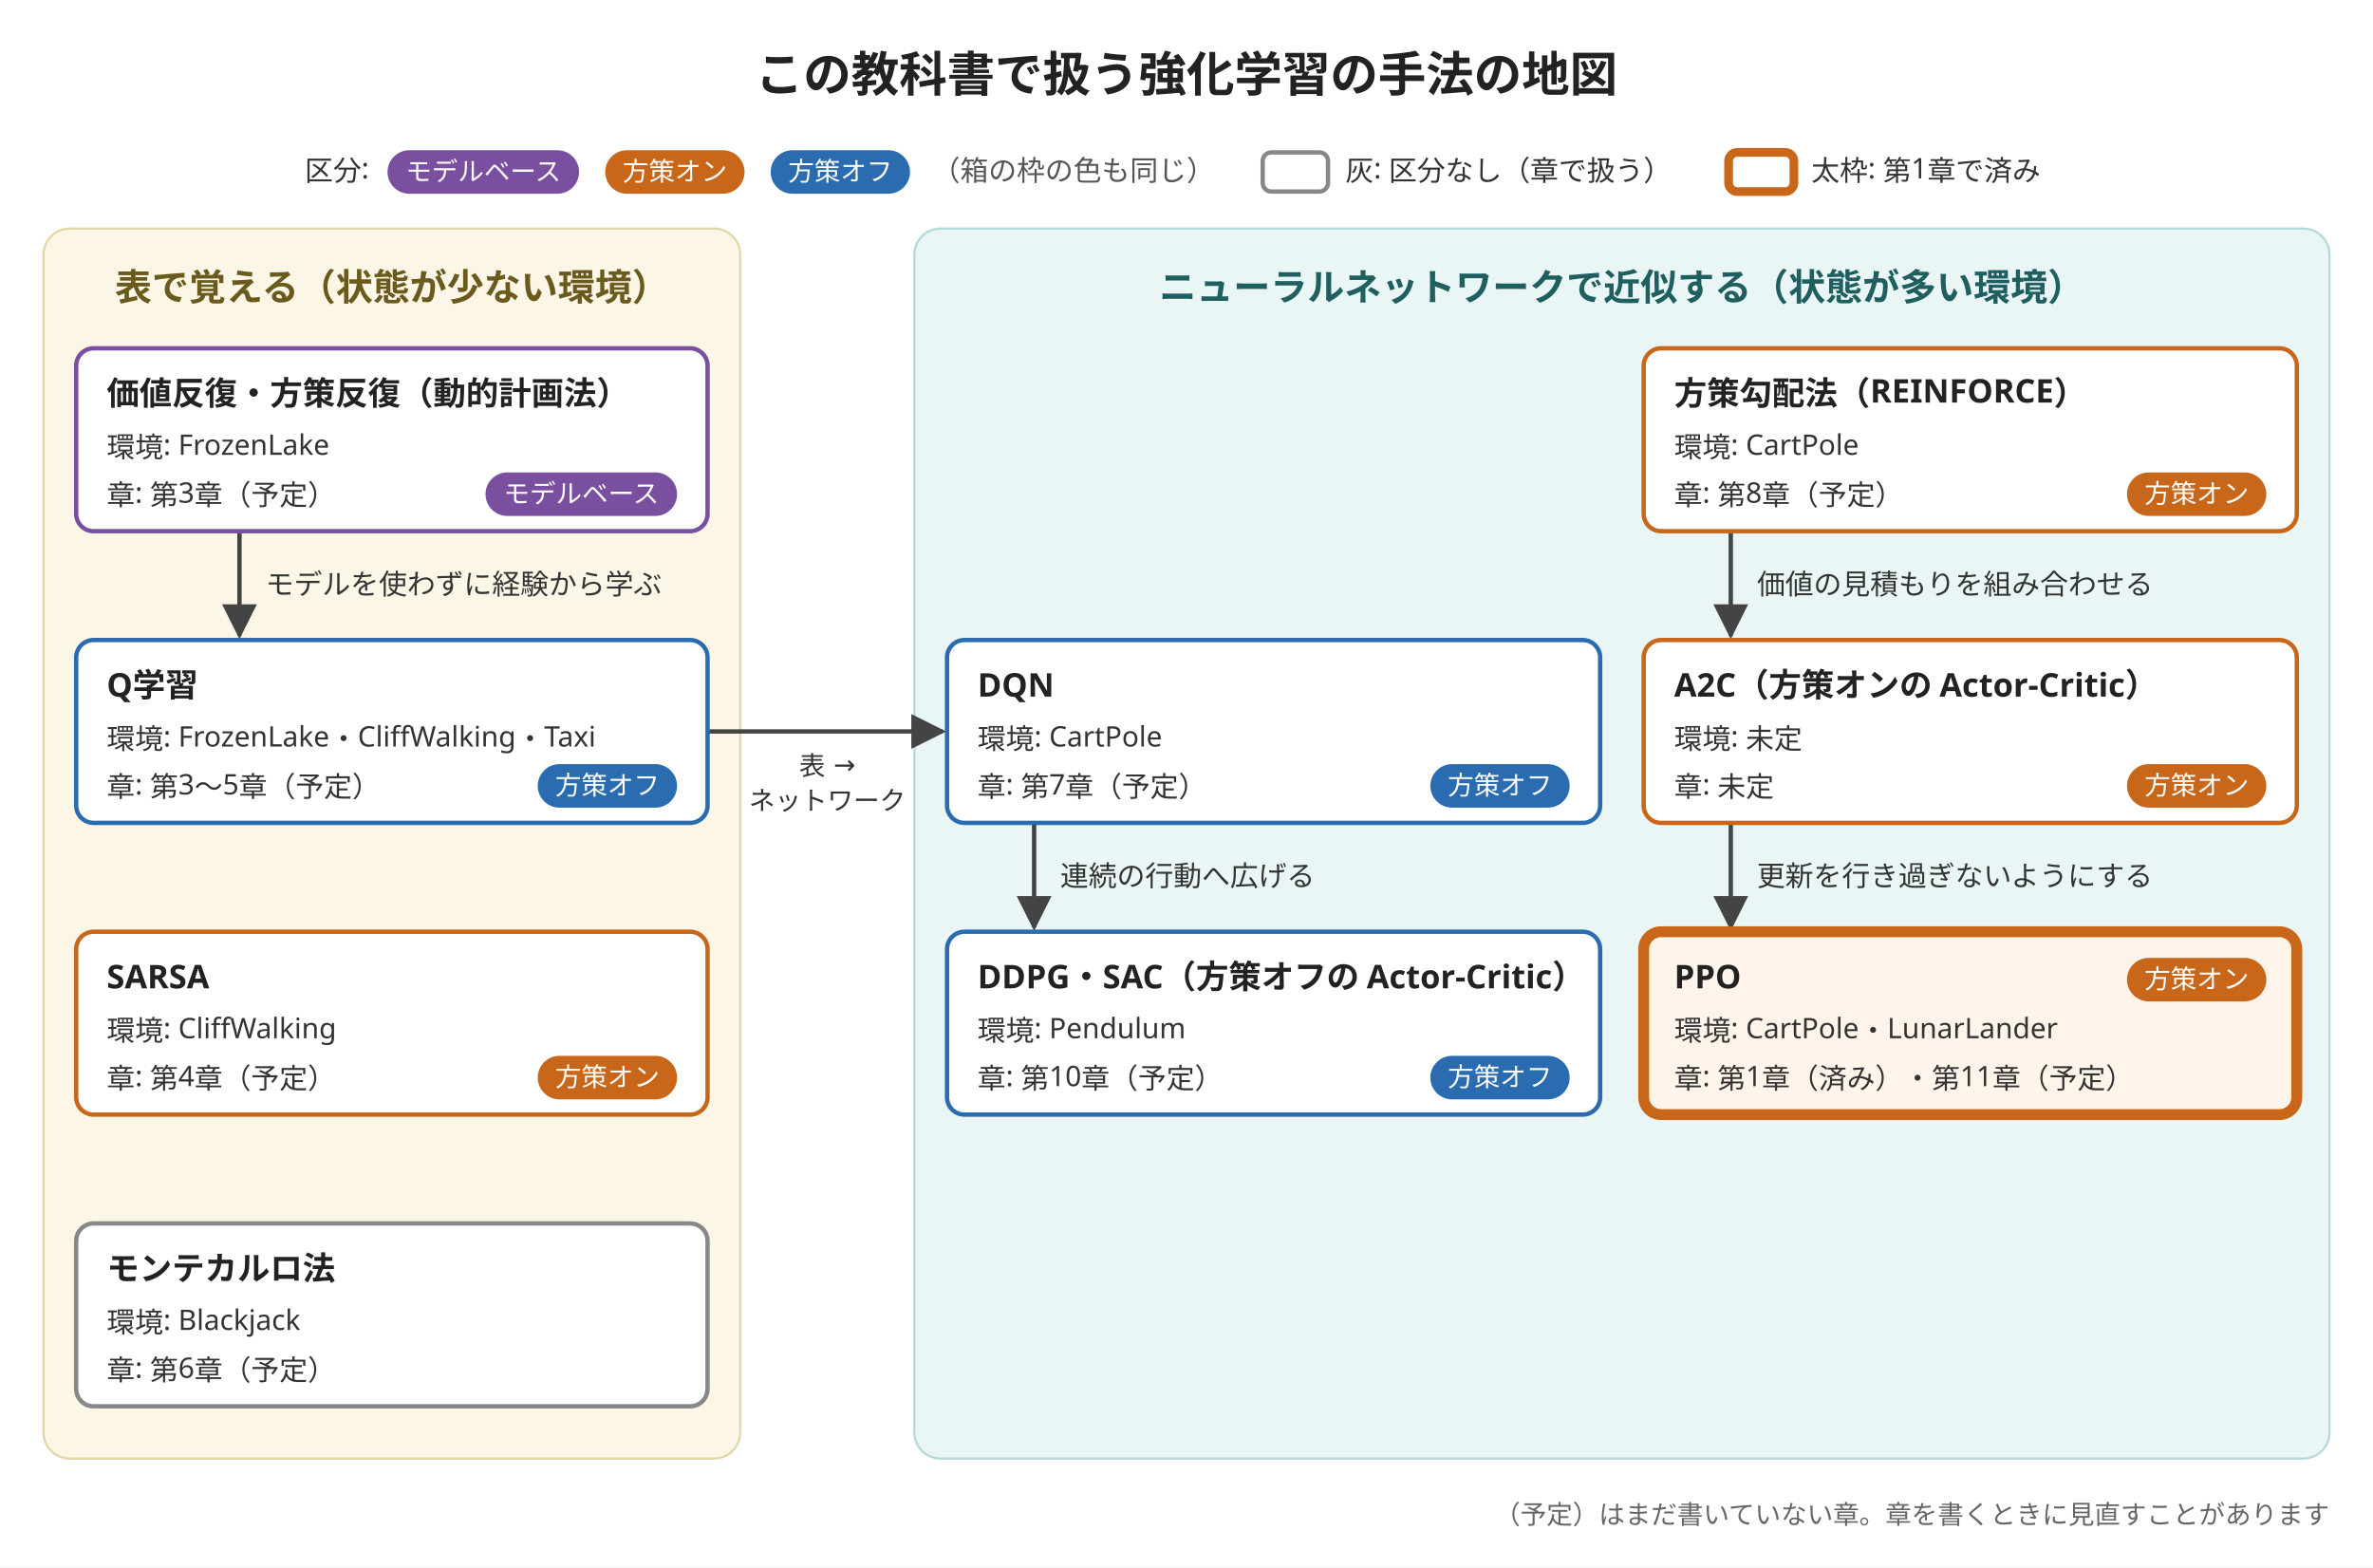
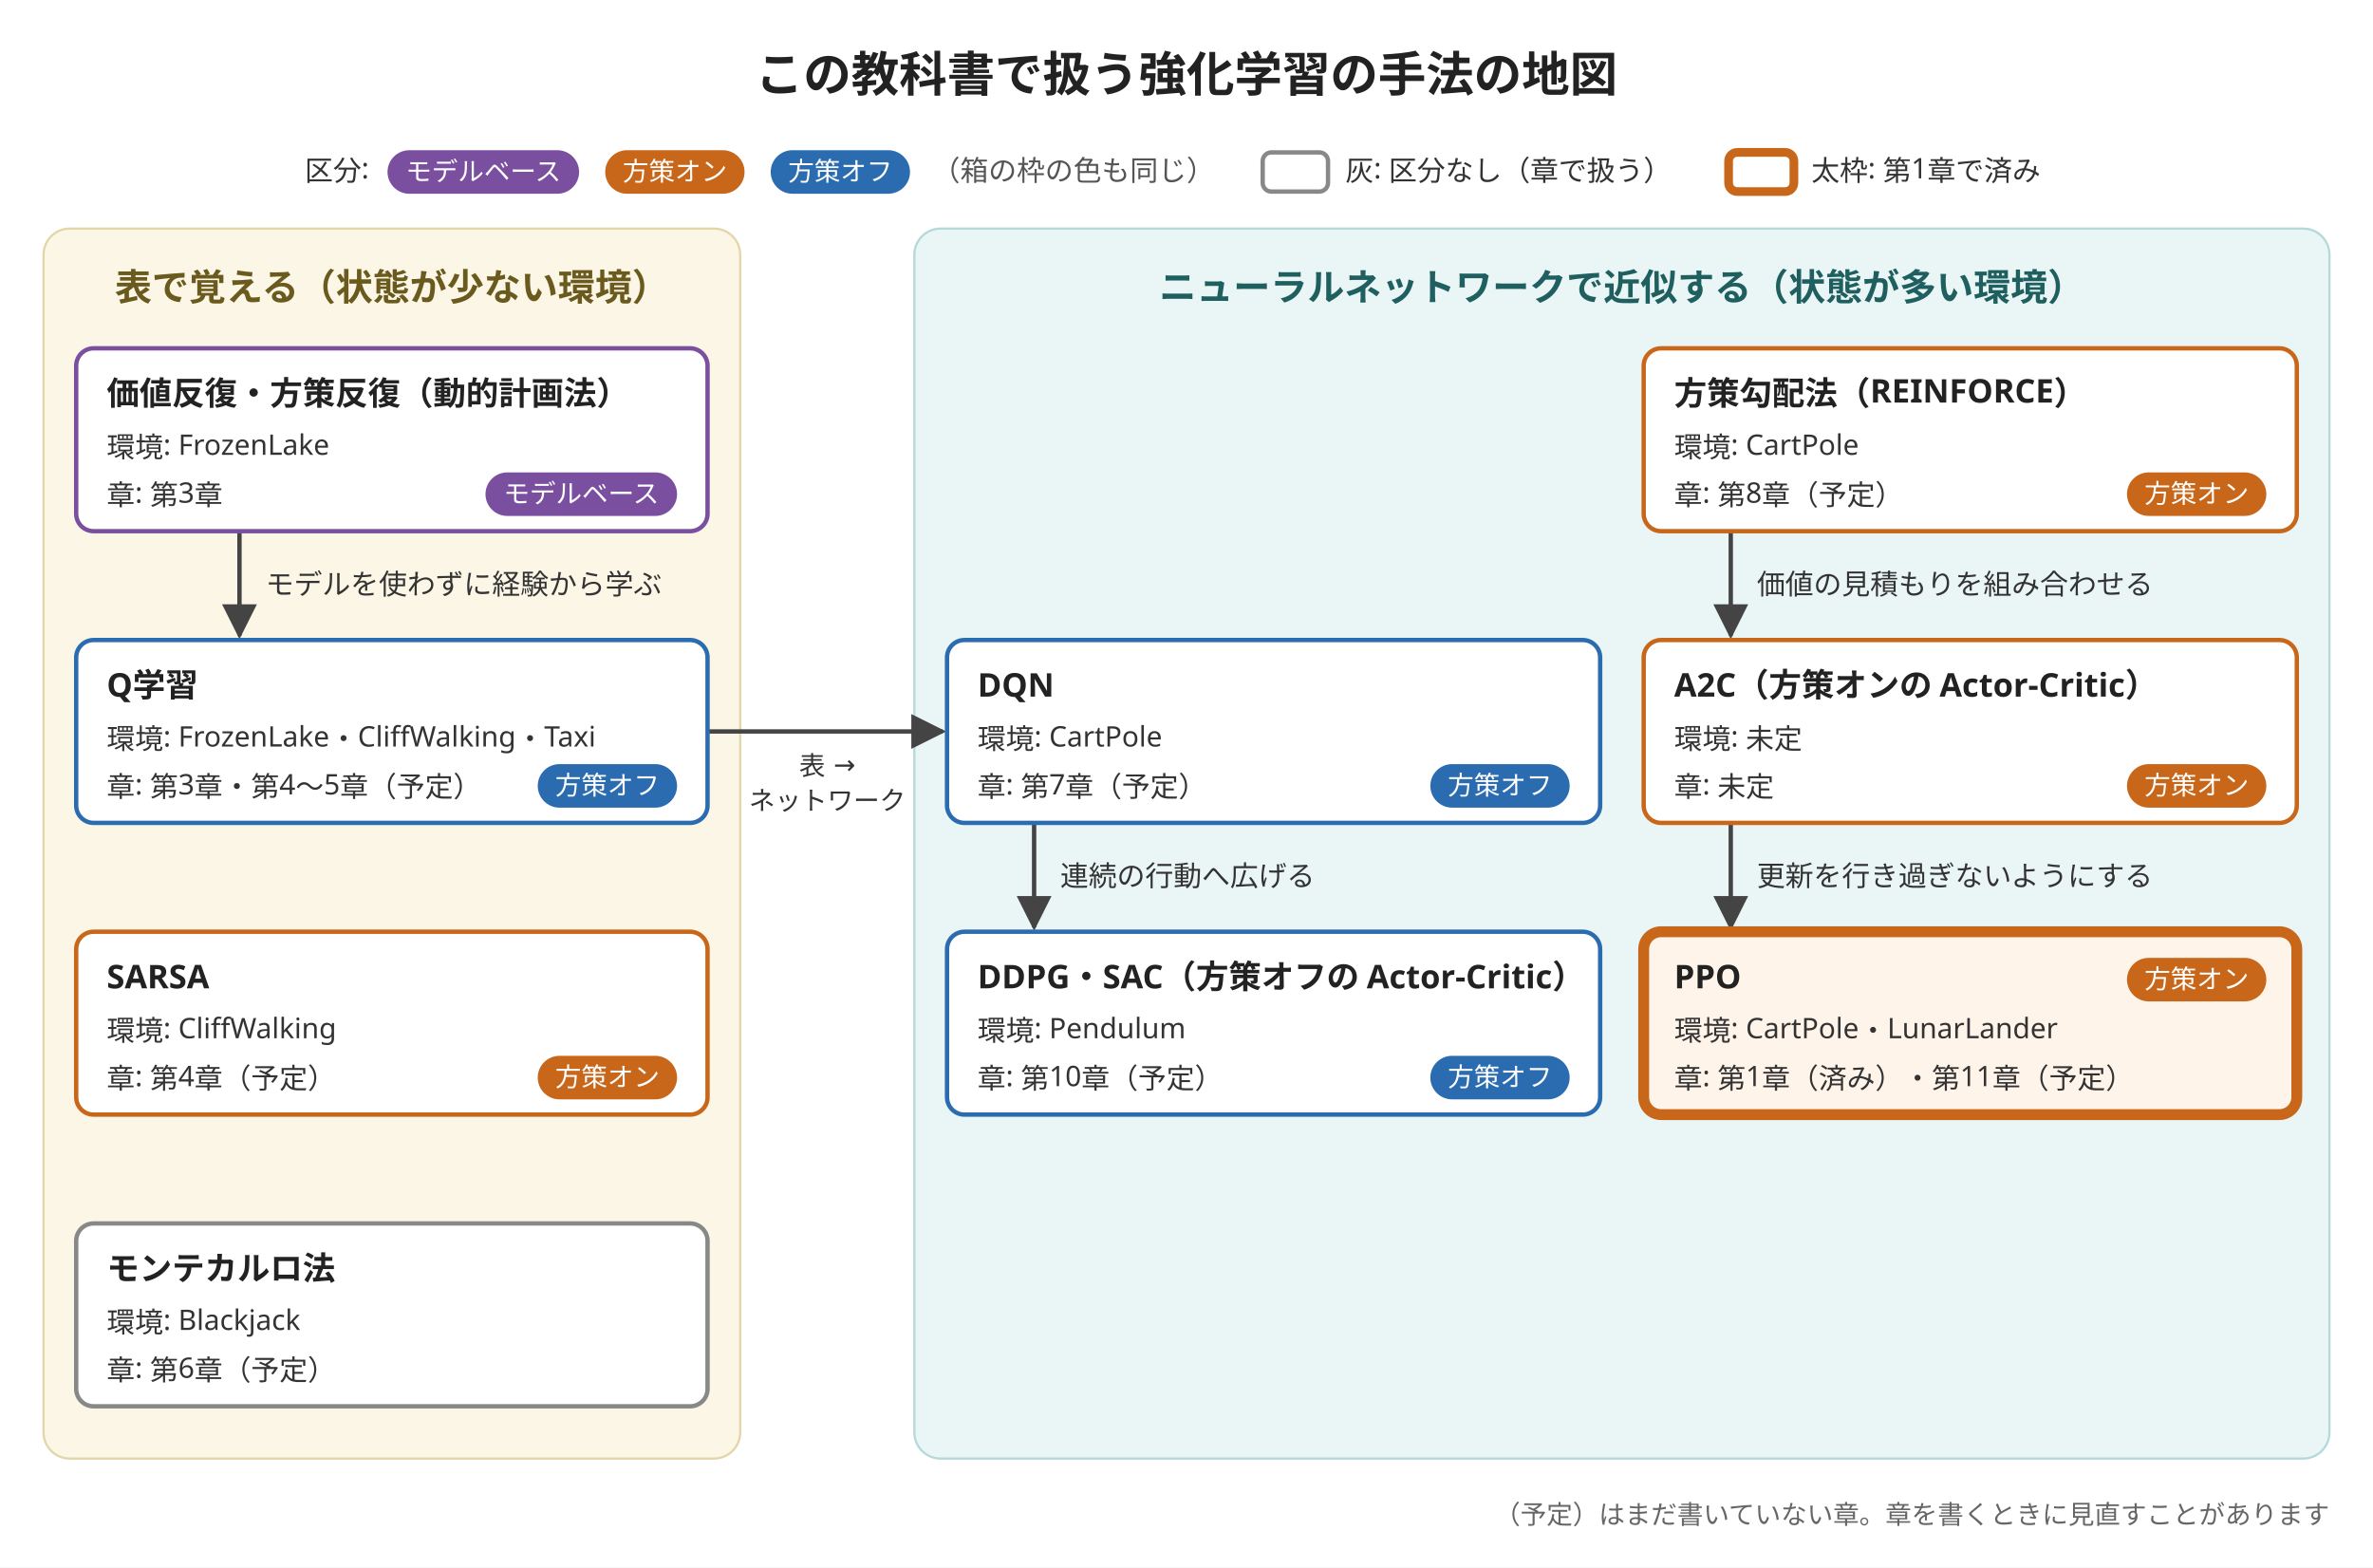
<svg xmlns="http://www.w3.org/2000/svg" width="1090" height="720" viewBox="0 0 1090 720" font-family="sans-serif">
  <defs>
    <marker id="arrow" viewBox="0 0 10 10" refX="9" refY="5" markerWidth="8" markerHeight="8" orient="auto-start-reverse">
      <path d="M0,0 L10,5 L0,10 z" fill="#444" />
    </marker>
  </defs>
  <rect x="0" y="0" width="1090" height="720" fill="#ffffff" />
  <text x="545" y="42" font-size="22" font-weight="bold" text-anchor="middle" fill="#222">この教科書で扱う強化学習の手法の地図</text>
  <g font-size="13" fill="#333" transform="translate(140,0)">
    <text x="0" y="83">区分:</text>
    <rect x="38" y="69" width="88" height="20" rx="10" fill="#7b4fa0" />
    <text x="82" y="83" font-size="12" fill="#fff" text-anchor="middle">モデルベース</text>
    <rect x="138" y="69" width="64" height="20" rx="10" fill="#c8661a" />
    <text x="170" y="83" font-size="12" fill="#fff" text-anchor="middle">方策オン</text>
    <rect x="214" y="69" width="64" height="20" rx="10" fill="#2b6cb0" />
    <text x="246" y="83" font-size="12" fill="#fff" text-anchor="middle">方策オフ</text>
    <text x="288" y="83" fill="#555">（箱の枠の色も同じ）</text>
    <rect x="440" y="70" width="30" height="18" rx="4" fill="#fff" stroke="#888888" stroke-width="2" />
    <text x="478" y="83">灰: 区分なし（章で扱う）</text>
    <rect x="654" y="70" width="30" height="18" rx="4" fill="#fff" stroke="#c8661a" stroke-width="4" />
    <text x="692" y="83">太枠: 第1章で済み</text>
  </g>
  <rect x="20" y="105" width="320" height="565" rx="12" fill="#fbf6e6" stroke="#e2d6a8" />
  <rect x="420" y="105" width="650" height="565" rx="12" fill="#eaf5f5" stroke="#b5d8d8" />
  <text x="180" y="138" font-size="17" font-weight="bold" text-anchor="middle" fill="#6b5a1e">表で覚える（状態が少ない環境）</text>
  <text x="745" y="138" font-size="17" font-weight="bold" text-anchor="middle" fill="#1f5f5f">ニューラルネットワークで近似する（状態が多い環境）</text>
  <g stroke="#444" stroke-width="2" fill="none" marker-end="url(#arrow)">
    <line x1="110" y1="244" x2="110" y2="292" />
    <line x1="325" y1="336" x2="433" y2="336" />
    <line x1="475" y1="378" x2="475" y2="426" />
    <line x1="795" y1="244" x2="795" y2="292" />
    <line x1="795" y1="378" x2="795" y2="426" />
  </g>
  <g font-size="13" fill="#333">
    <text x="122" y="273">モデルを使わずに経験から学ぶ</text>
    <text x="380" y="356" font-size="12" text-anchor="middle">表 →</text>
    <text x="380" y="372" font-size="12" text-anchor="middle">ネットワーク</text>
    <text x="487" y="407">連続の行動へ広げる</text>
    <text x="807" y="273">価値の見積もりを組み合わせる</text>
    <text x="807" y="407">更新を行き過ぎないようにする</text>
  </g>
  <g>
    <rect x="35" y="160" width="290" height="84" rx="8" fill="#fff" stroke="#7b4fa0" stroke-width="2" />
    <text x="49" y="186" font-size="15" font-weight="bold" fill="#222">価値反復・方策反復（動的計画法）</text>
    <text x="49" y="210" font-size="13" fill="#333">環境: FrozenLake</text>
-     <text x="49" y="232" font-size="13" fill="#333">章: 第3章（予定）</text>
+     <text x="49" y="232" font-size="13" fill="#333">章: 第3章</text>
    <rect x="223" y="217" width="88" height="20" rx="10" fill="#7b4fa0" />
    <text x="267" y="231" font-size="12" fill="#fff" text-anchor="middle">モデルベース</text>
  </g>
  <g>
    <rect x="35" y="294" width="290" height="84" rx="8" fill="#fff" stroke="#2b6cb0" stroke-width="2" />
    <text x="49" y="320" font-size="15" font-weight="bold" fill="#222">Q学習</text>
    <text x="49" y="344" font-size="13" fill="#333">環境: FrozenLake・CliffWalking・Taxi</text>
-     <text x="49" y="366" font-size="13" fill="#333">章: 第3〜5章（予定）</text>
+     <text x="49" y="366" font-size="13" fill="#333">章: 第3章・第4〜5章（予定）</text>
    <rect x="247" y="351" width="64" height="20" rx="10" fill="#2b6cb0" />
    <text x="279" y="365" font-size="12" fill="#fff" text-anchor="middle">方策オフ</text>
  </g>
  <g>
    <rect x="35" y="428" width="290" height="84" rx="8" fill="#fff" stroke="#c8661a" stroke-width="2" />
    <text x="49" y="454" font-size="15" font-weight="bold" fill="#222">SARSA</text>
    <text x="49" y="478" font-size="13" fill="#333">環境: CliffWalking</text>
    <text x="49" y="500" font-size="13" fill="#333">章: 第4章（予定）</text>
    <rect x="247" y="485" width="64" height="20" rx="10" fill="#c8661a" />
    <text x="279" y="499" font-size="12" fill="#fff" text-anchor="middle">方策オン</text>
  </g>
  <g>
    <rect x="35" y="562" width="290" height="84" rx="8" fill="#fff" stroke="#888888" stroke-width="2" />
    <text x="49" y="588" font-size="15" font-weight="bold" fill="#222">モンテカルロ法</text>
    <text x="49" y="612" font-size="13" fill="#333">環境: Blackjack</text>
    <text x="49" y="634" font-size="13" fill="#333">章: 第6章（予定）</text>
  </g>
  <g>
    <rect x="435" y="294" width="300" height="84" rx="8" fill="#fff" stroke="#2b6cb0" stroke-width="2" />
    <text x="449" y="320" font-size="15" font-weight="bold" fill="#222">DQN</text>
    <text x="449" y="344" font-size="13" fill="#333">環境: CartPole</text>
    <text x="449" y="366" font-size="13" fill="#333">章: 第7章（予定）</text>
    <rect x="657" y="351" width="64" height="20" rx="10" fill="#2b6cb0" />
    <text x="689" y="365" font-size="12" fill="#fff" text-anchor="middle">方策オフ</text>
  </g>
  <g>
    <rect x="435" y="428" width="300" height="84" rx="8" fill="#fff" stroke="#2b6cb0" stroke-width="2" />
    <text x="449" y="454" font-size="15" font-weight="bold" fill="#222">DDPG・SAC（方策オフの Actor-Critic）</text>
    <text x="449" y="478" font-size="13" fill="#333">環境: Pendulum</text>
    <text x="449" y="500" font-size="13" fill="#333">章: 第10章（予定）</text>
    <rect x="657" y="485" width="64" height="20" rx="10" fill="#2b6cb0" />
    <text x="689" y="499" font-size="12" fill="#fff" text-anchor="middle">方策オフ</text>
  </g>
  <g>
    <rect x="755" y="160" width="300" height="84" rx="8" fill="#fff" stroke="#c8661a" stroke-width="2" />
    <text x="769" y="186" font-size="15" font-weight="bold" fill="#222">方策勾配法（REINFORCE）</text>
    <text x="769" y="210" font-size="13" fill="#333">環境: CartPole</text>
    <text x="769" y="232" font-size="13" fill="#333">章: 第8章（予定）</text>
    <rect x="977" y="217" width="64" height="20" rx="10" fill="#c8661a" />
    <text x="1009" y="231" font-size="12" fill="#fff" text-anchor="middle">方策オン</text>
  </g>
  <g>
    <rect x="755" y="294" width="300" height="84" rx="8" fill="#fff" stroke="#c8661a" stroke-width="2" />
    <text x="769" y="320" font-size="15" font-weight="bold" fill="#222">A2C（方策オンの Actor-Critic）</text>
    <text x="769" y="344" font-size="13" fill="#333">環境: 未定</text>
    <text x="769" y="366" font-size="13" fill="#333">章: 未定</text>
    <rect x="977" y="351" width="64" height="20" rx="10" fill="#c8661a" />
    <text x="1009" y="365" font-size="12" fill="#fff" text-anchor="middle">方策オン</text>
  </g>
  <g>
    <rect x="755" y="428" width="300" height="84" rx="8" fill="#fff4ea" stroke="#c8661a" stroke-width="5" />
    <text x="769" y="454" font-size="15" font-weight="bold" fill="#222">PPO</text>
    <text x="769" y="478" font-size="13" fill="#333">環境: CartPole・LunarLander</text>
    <text x="769" y="500" font-size="13" fill="#333">章: 第1章（済み）・第11章（予定）</text>
    <rect x="977" y="440" width="64" height="20" rx="10" fill="#c8661a" />
    <text x="1009" y="454" font-size="12" fill="#fff" text-anchor="middle">方策オン</text>
  </g>
  <text x="1070" y="700" font-size="12" text-anchor="end" fill="#666">（予定）はまだ書いていない章。章を書くときに見直すことがあります</text>
</svg>
